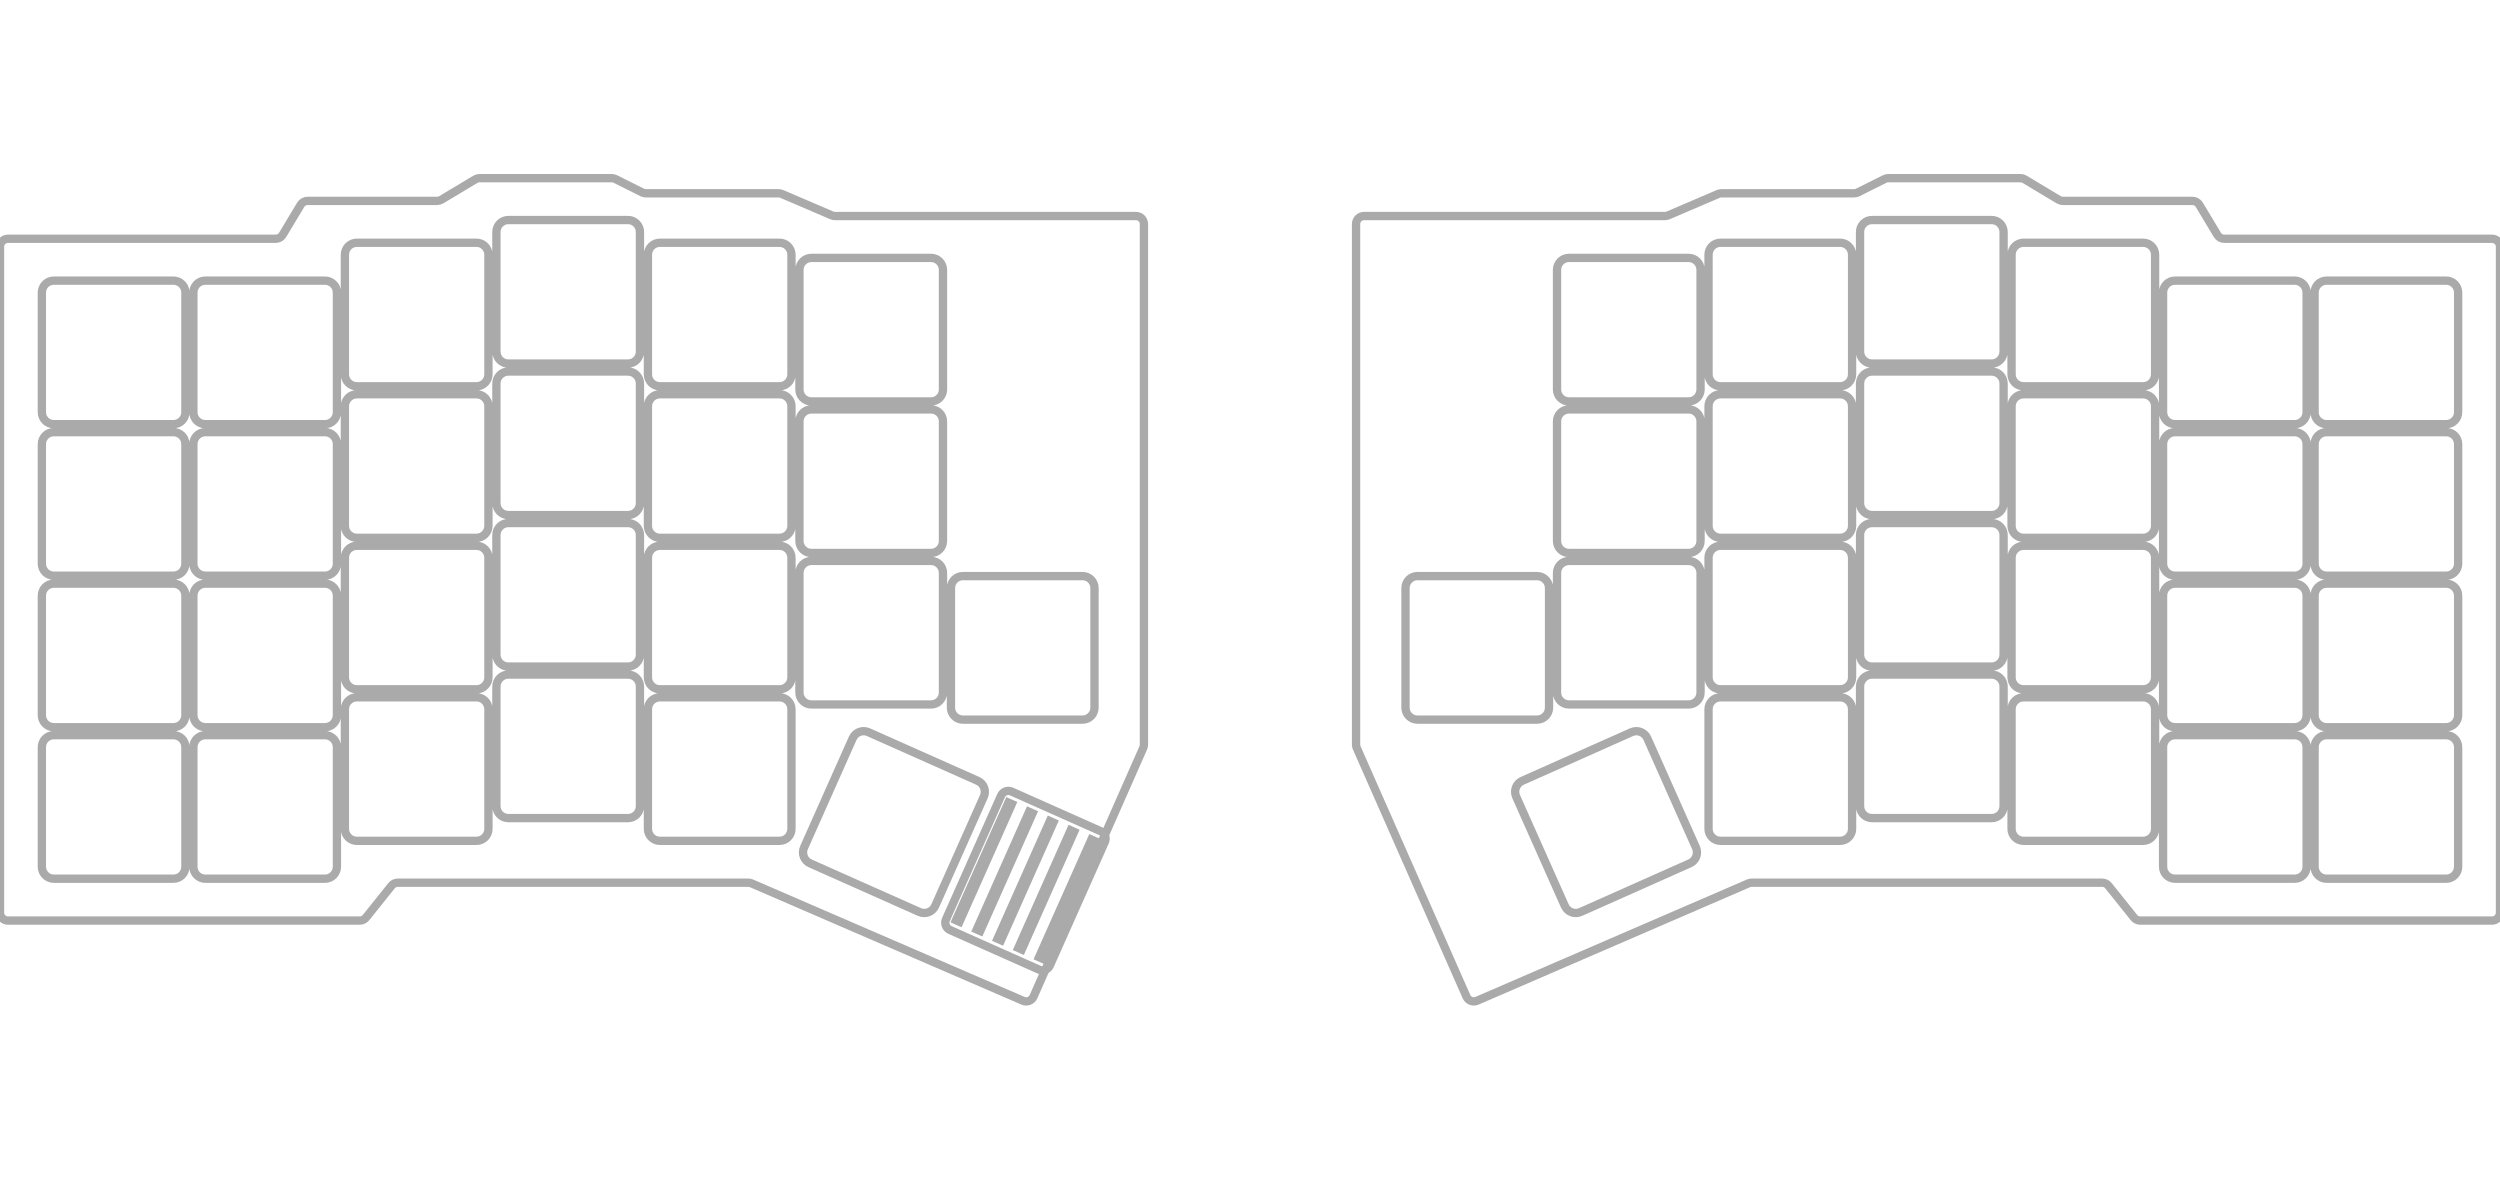
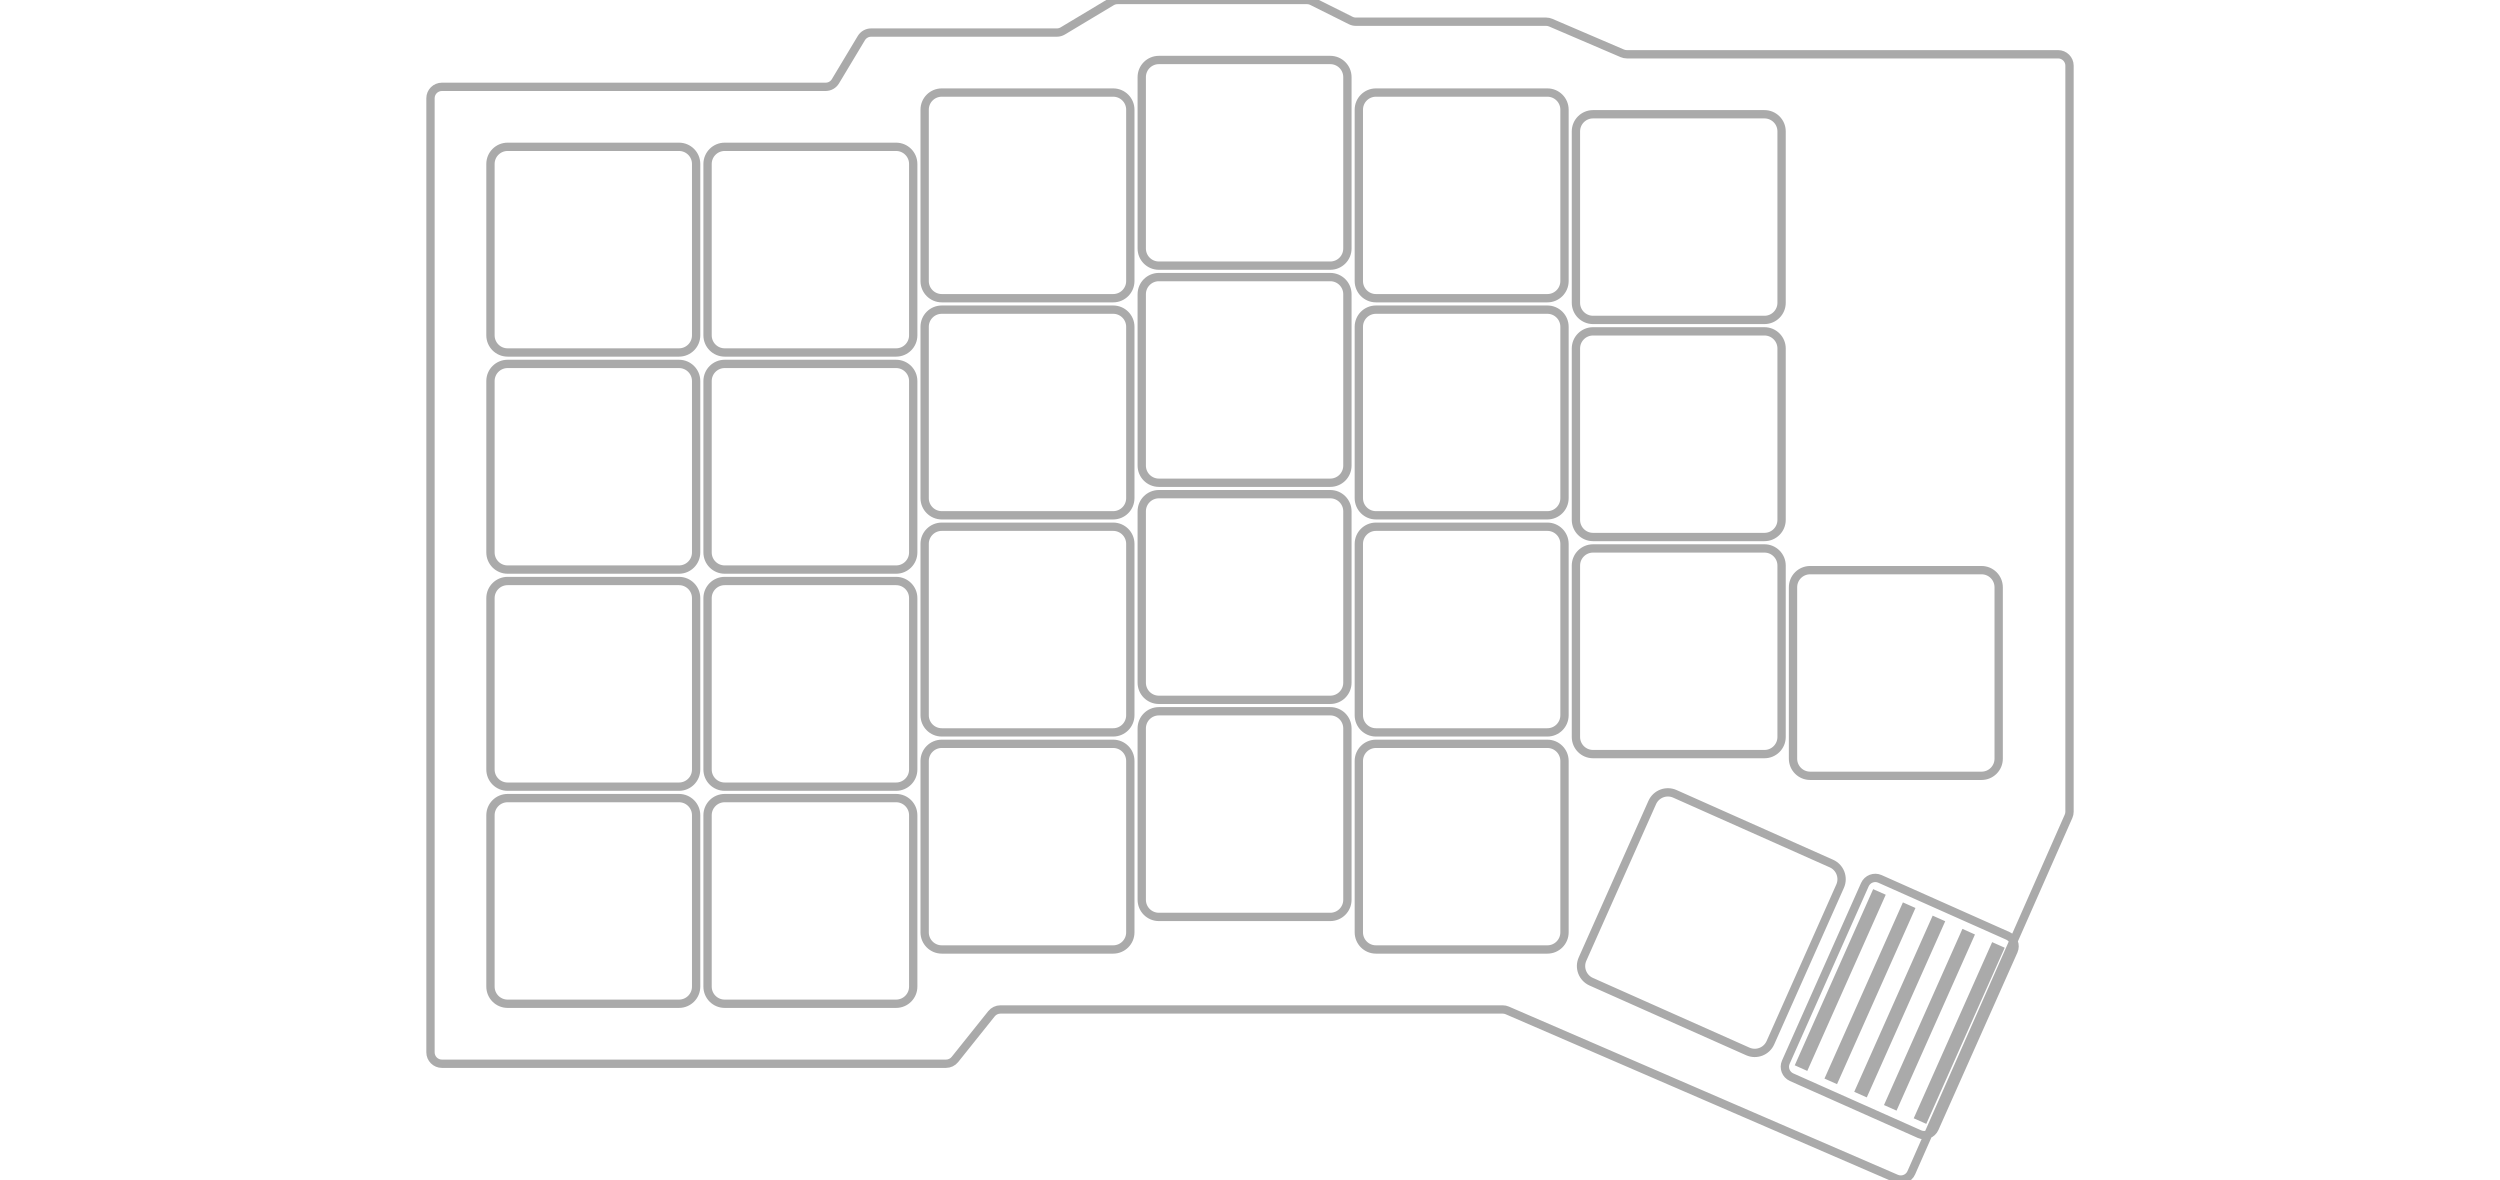
- <svg xmlns="http://www.w3.org/2000/svg" style="background-color: rgb(51,51,51);" width="284px" height="134px" viewBox="0 0 313.5 103.238">
+ <svg xmlns="http://www.w3.org/2000/svg" style="background-color: rgb(51,51,51);" width="284px" height="134px" viewBox="0 0 143.45 103.238">
  <g id="svgGroup" stroke-linecap="round" fill-rule="evenodd" font-size="9pt" stroke="#AAA" stroke-width="0.25mm" fill="none" style="stroke:#AAA;stroke-width:0.25mm;fill:none">
-     <path d="M 0 8.6 A 1 1 0 0 1 1 7.6 L 34.584 7.6 A 1 1 0 0 0 35.441 7.114 L 37.709 3.336 A 1 1 0 0 1 38.566 2.85 L 54.823 2.85 A 1 1 0 0 0 55.338 2.707 L 59.612 0.143 A 1 1 0 0 1 60.127 0 L 76.714 0 A 1 1 0 0 1 77.161 0.106 L 80.539 1.794 A 1 1 0 0 0 80.986 1.9 L 97.645 1.9 A 1 1 0 0 1 98.039 1.981 L 104.311 4.669 A 1 1 0 0 0 104.705 4.75 L 142.45 4.75 A 1 1 0 0 1 143.45 5.75 L 143.45 71.039 A 1 1 0 0 1 143.365 71.443 L 129.601 102.642 A 1 1 0 0 1 128.289 103.156 L 94.24 88.432 A 1 1 0 0 0 93.843 88.35 L 49.881 88.35 A 1 1 0 0 0 49.1 88.725 L 45.9 92.725 A 1 1 0 0 1 45.119 93.1 L 1 93.1 A 1 1 0 0 1 0 92.1 L 0 8.6 Z M 313.5 8.6 L 313.5 92.1 A 1 1 0 0 1 312.5 93.1 L 268.381 93.1 A 1 1 0 0 1 267.6 92.725 L 264.4 88.725 A 1 1 0 0 0 263.619 88.35 L 219.657 88.35 A 1 1 0 0 0 219.26 88.432 L 185.211 103.156 A 1 1 0 0 1 183.899 102.642 L 170.135 71.443 A 1 1 0 0 1 170.05 71.039 L 170.05 5.75 A 1 1 0 0 1 171.05 4.75 L 208.795 4.75 A 1 1 0 0 0 209.189 4.669 L 215.461 1.981 A 1 1 0 0 1 215.855 1.9 L 232.514 1.9 A 1 1 0 0 0 232.961 1.794 L 236.339 0.106 A 1 1 0 0 1 236.786 0 L 253.373 0 A 1 1 0 0 1 253.888 0.143 L 258.162 2.707 A 1 1 0 0 0 258.677 2.85 L 274.934 2.85 A 1 1 0 0 1 275.791 3.336 L 278.059 7.114 A 1 1 0 0 0 278.916 7.6 L 312.5 7.6 A 1 1 0 0 1 313.5 8.6 Z M 6.75 87.85 A 1.5 1.5 0 0 1 5.25 86.35 L 5.25 71.35 A 1.5 1.5 0 0 1 6.75 69.85 L 21.75 69.85 A 1.5 1.5 0 0 1 23.25 71.35 L 23.25 86.35 A 1.5 1.5 0 0 1 21.75 87.85 L 6.75 87.85 Z M 6.75 68.85 A 1.5 1.5 0 0 1 5.25 67.35 L 5.25 52.35 A 1.5 1.5 0 0 1 6.75 50.85 L 21.75 50.85 A 1.5 1.5 0 0 1 23.25 52.35 L 23.25 67.35 A 1.5 1.5 0 0 1 21.75 68.85 L 6.75 68.85 Z M 6.75 49.85 A 1.5 1.5 0 0 1 5.25 48.35 L 5.25 33.35 A 1.5 1.5 0 0 1 6.75 31.85 L 21.75 31.85 A 1.5 1.5 0 0 1 23.25 33.35 L 23.25 48.35 A 1.5 1.5 0 0 1 21.75 49.85 L 6.75 49.85 Z M 6.75 30.85 A 1.5 1.5 0 0 1 5.25 29.35 L 5.25 14.35 A 1.5 1.5 0 0 1 6.75 12.85 L 21.75 12.85 A 1.5 1.5 0 0 1 23.25 14.35 L 23.25 29.35 A 1.5 1.5 0 0 1 21.75 30.85 L 6.75 30.85 Z M 25.75 87.85 A 1.5 1.5 0 0 1 24.25 86.35 L 24.25 71.35 A 1.5 1.5 0 0 1 25.75 69.85 L 40.75 69.85 A 1.5 1.5 0 0 1 42.25 71.35 L 42.25 86.35 A 1.5 1.5 0 0 1 40.75 87.85 L 25.75 87.85 Z M 25.75 68.85 A 1.5 1.5 0 0 1 24.25 67.35 L 24.25 52.35 A 1.5 1.5 0 0 1 25.75 50.85 L 40.75 50.85 A 1.5 1.5 0 0 1 42.25 52.35 L 42.25 67.35 A 1.5 1.5 0 0 1 40.75 68.85 L 25.75 68.85 Z M 25.75 49.85 A 1.5 1.5 0 0 1 24.25 48.35 L 24.25 33.35 A 1.5 1.5 0 0 1 25.75 31.85 L 40.75 31.85 A 1.5 1.5 0 0 1 42.25 33.35 L 42.25 48.35 A 1.5 1.5 0 0 1 40.75 49.85 L 25.75 49.85 Z M 25.75 30.85 A 1.5 1.5 0 0 1 24.25 29.35 L 24.25 14.35 A 1.5 1.5 0 0 1 25.75 12.85 L 40.75 12.85 A 1.5 1.5 0 0 1 42.25 14.35 L 42.25 29.35 A 1.5 1.5 0 0 1 40.75 30.85 L 25.75 30.85 Z M 44.75 83.1 A 1.5 1.5 0 0 1 43.25 81.6 L 43.25 66.6 A 1.5 1.5 0 0 1 44.75 65.1 L 59.75 65.1 A 1.5 1.5 0 0 1 61.25 66.6 L 61.25 81.6 A 1.5 1.5 0 0 1 59.75 83.1 L 44.75 83.1 Z M 44.75 64.1 A 1.5 1.5 0 0 1 43.25 62.6 L 43.25 47.6 A 1.5 1.5 0 0 1 44.75 46.1 L 59.75 46.1 A 1.5 1.5 0 0 1 61.25 47.6 L 61.25 62.6 A 1.5 1.5 0 0 1 59.75 64.1 L 44.75 64.1 Z M 44.75 45.1 A 1.5 1.5 0 0 1 43.25 43.6 L 43.25 28.6 A 1.5 1.5 0 0 1 44.75 27.1 L 59.75 27.1 A 1.5 1.5 0 0 1 61.25 28.6 L 61.25 43.6 A 1.5 1.5 0 0 1 59.75 45.1 L 44.75 45.1 Z M 44.75 26.1 A 1.5 1.5 0 0 1 43.25 24.6 L 43.25 9.6 A 1.5 1.5 0 0 1 44.75 8.1 L 59.75 8.1 A 1.5 1.5 0 0 1 61.25 9.6 L 61.25 24.6 A 1.5 1.5 0 0 1 59.75 26.1 L 44.75 26.1 Z M 63.75 80.25 A 1.5 1.5 0 0 1 62.25 78.75 L 62.25 63.75 A 1.5 1.5 0 0 1 63.75 62.25 L 78.75 62.25 A 1.5 1.5 0 0 1 80.25 63.75 L 80.25 78.75 A 1.5 1.5 0 0 1 78.75 80.25 L 63.75 80.25 Z M 63.75 61.25 A 1.5 1.5 0 0 1 62.25 59.75 L 62.25 44.75 A 1.5 1.5 0 0 1 63.75 43.25 L 78.75 43.25 A 1.5 1.5 0 0 1 80.25 44.75 L 80.25 59.75 A 1.5 1.5 0 0 1 78.75 61.25 L 63.75 61.25 Z M 63.75 42.25 A 1.5 1.5 0 0 1 62.25 40.75 L 62.25 25.75 A 1.5 1.5 0 0 1 63.75 24.25 L 78.75 24.25 A 1.5 1.5 0 0 1 80.25 25.75 L 80.25 40.75 A 1.5 1.5 0 0 1 78.75 42.25 L 63.75 42.25 Z M 63.75 23.25 A 1.5 1.5 0 0 1 62.25 21.75 L 62.25 6.75 A 1.5 1.5 0 0 1 63.75 5.25 L 78.75 5.25 A 1.5 1.5 0 0 1 80.25 6.75 L 80.25 21.75 A 1.5 1.5 0 0 1 78.75 23.25 L 63.75 23.25 Z M 82.75 83.1 A 1.5 1.5 0 0 1 81.25 81.6 L 81.25 66.6 A 1.5 1.5 0 0 1 82.75 65.1 L 97.75 65.1 A 1.5 1.5 0 0 1 99.25 66.6 L 99.25 81.6 A 1.5 1.5 0 0 1 97.75 83.1 L 82.75 83.1 Z M 82.75 64.1 A 1.5 1.5 0 0 1 81.25 62.6 L 81.25 47.6 A 1.5 1.5 0 0 1 82.75 46.1 L 97.75 46.1 A 1.5 1.5 0 0 1 99.25 47.6 L 99.25 62.6 A 1.5 1.5 0 0 1 97.75 64.1 L 82.75 64.1 Z M 82.75 45.1 A 1.5 1.5 0 0 1 81.25 43.6 L 81.25 28.6 A 1.5 1.5 0 0 1 82.75 27.1 L 97.75 27.1 A 1.5 1.5 0 0 1 99.25 28.6 L 99.25 43.6 A 1.5 1.5 0 0 1 97.75 45.1 L 82.75 45.1 Z M 82.75 26.1 A 1.5 1.5 0 0 1 81.25 24.6 L 81.25 9.6 A 1.5 1.5 0 0 1 82.75 8.1 L 97.75 8.1 A 1.5 1.5 0 0 1 99.25 9.6 L 99.25 24.6 A 1.5 1.5 0 0 1 97.75 26.1 L 82.75 26.1 Z M 101.75 66 A 1.5 1.5 0 0 1 100.25 64.5 L 100.25 49.5 A 1.5 1.5 0 0 1 101.75 48 L 116.75 48 A 1.5 1.5 0 0 1 118.25 49.5 L 118.25 64.5 A 1.5 1.5 0 0 1 116.75 66 L 101.75 66 Z M 101.75 47 A 1.5 1.5 0 0 1 100.25 45.5 L 100.25 30.5 A 1.5 1.5 0 0 1 101.75 29 L 116.75 29 A 1.5 1.5 0 0 1 118.25 30.5 L 118.25 45.5 A 1.5 1.5 0 0 1 116.75 47 L 101.75 47 Z M 120.75 67.9 A 1.5 1.5 0 0 1 119.25 66.4 L 119.25 51.4 A 1.5 1.5 0 0 1 120.75 49.9 L 135.75 49.9 A 1.5 1.5 0 0 1 137.25 51.4 L 137.25 66.4 A 1.5 1.5 0 0 1 135.75 67.9 L 120.75 67.9 Z M 291.75 87.85 A 1.5 1.5 0 0 1 290.25 86.35 L 290.25 71.35 A 1.5 1.5 0 0 1 291.75 69.85 L 306.75 69.85 A 1.5 1.5 0 0 1 308.25 71.35 L 308.25 86.35 A 1.5 1.5 0 0 1 306.75 87.85 L 291.75 87.85 Z M 291.75 68.85 A 1.5 1.5 0 0 1 290.25 67.35 L 290.25 52.35 A 1.5 1.5 0 0 1 291.75 50.85 L 306.75 50.85 A 1.5 1.5 0 0 1 308.25 52.35 L 308.25 67.35 A 1.5 1.5 0 0 1 306.75 68.85 L 291.75 68.85 Z M 291.75 49.85 A 1.5 1.5 0 0 1 290.25 48.35 L 290.25 33.35 A 1.5 1.5 0 0 1 291.75 31.85 L 306.75 31.85 A 1.5 1.5 0 0 1 308.25 33.35 L 308.25 48.35 A 1.5 1.5 0 0 1 306.75 49.85 L 291.75 49.85 Z M 291.75 30.85 A 1.5 1.5 0 0 1 290.25 29.35 L 290.25 14.35 A 1.5 1.5 0 0 1 291.75 12.85 L 306.75 12.85 A 1.5 1.5 0 0 1 308.25 14.35 L 308.25 29.35 A 1.5 1.5 0 0 1 306.75 30.85 L 291.75 30.85 Z M 272.75 87.85 A 1.5 1.5 0 0 1 271.25 86.35 L 271.25 71.35 A 1.5 1.5 0 0 1 272.75 69.85 L 287.75 69.85 A 1.5 1.5 0 0 1 289.25 71.35 L 289.25 86.35 A 1.5 1.5 0 0 1 287.75 87.85 L 272.75 87.85 Z M 272.75 68.85 A 1.5 1.5 0 0 1 271.25 67.35 L 271.25 52.35 A 1.5 1.5 0 0 1 272.75 50.85 L 287.75 50.85 A 1.5 1.5 0 0 1 289.25 52.35 L 289.25 67.35 A 1.5 1.5 0 0 1 287.75 68.85 L 272.75 68.85 Z M 272.75 49.85 A 1.5 1.5 0 0 1 271.25 48.35 L 271.25 33.35 A 1.5 1.5 0 0 1 272.75 31.85 L 287.75 31.85 A 1.5 1.5 0 0 1 289.25 33.35 L 289.25 48.35 A 1.5 1.5 0 0 1 287.75 49.85 L 272.75 49.85 Z M 272.75 30.85 A 1.5 1.5 0 0 1 271.25 29.35 L 271.25 14.35 A 1.5 1.5 0 0 1 272.75 12.85 L 287.75 12.85 A 1.5 1.5 0 0 1 289.25 14.35 L 289.25 29.35 A 1.5 1.5 0 0 1 287.75 30.85 L 272.75 30.85 Z M 253.75 83.1 A 1.5 1.5 0 0 1 252.25 81.6 L 252.25 66.6 A 1.5 1.5 0 0 1 253.75 65.1 L 268.75 65.1 A 1.5 1.5 0 0 1 270.25 66.6 L 270.25 81.6 A 1.5 1.5 0 0 1 268.75 83.1 L 253.75 83.1 Z M 253.75 64.1 A 1.5 1.5 0 0 1 252.25 62.6 L 252.25 47.6 A 1.5 1.5 0 0 1 253.75 46.1 L 268.75 46.1 A 1.5 1.5 0 0 1 270.25 47.6 L 270.25 62.6 A 1.5 1.5 0 0 1 268.75 64.1 L 253.75 64.1 Z M 253.75 45.1 A 1.5 1.5 0 0 1 252.25 43.6 L 252.25 28.6 A 1.5 1.5 0 0 1 253.75 27.1 L 268.75 27.1 A 1.5 1.5 0 0 1 270.25 28.6 L 270.25 43.6 A 1.5 1.5 0 0 1 268.75 45.1 L 253.75 45.1 Z M 253.75 26.1 A 1.5 1.5 0 0 1 252.25 24.6 L 252.25 9.6 A 1.5 1.5 0 0 1 253.75 8.1 L 268.75 8.1 A 1.5 1.5 0 0 1 270.25 9.6 L 270.25 24.6 A 1.5 1.5 0 0 1 268.75 26.1 L 253.75 26.1 Z M 234.75 80.25 A 1.5 1.5 0 0 1 233.25 78.75 L 233.25 63.75 A 1.5 1.5 0 0 1 234.75 62.25 L 249.75 62.25 A 1.5 1.5 0 0 1 251.25 63.75 L 251.25 78.75 A 1.5 1.5 0 0 1 249.75 80.25 L 234.75 80.25 Z M 234.75 61.25 A 1.5 1.5 0 0 1 233.25 59.75 L 233.25 44.75 A 1.5 1.5 0 0 1 234.75 43.25 L 249.75 43.25 A 1.5 1.5 0 0 1 251.25 44.75 L 251.25 59.75 A 1.5 1.5 0 0 1 249.75 61.25 L 234.75 61.25 Z M 234.75 42.25 A 1.5 1.5 0 0 1 233.25 40.75 L 233.25 25.75 A 1.5 1.5 0 0 1 234.75 24.25 L 249.75 24.25 A 1.5 1.5 0 0 1 251.25 25.75 L 251.25 40.75 A 1.5 1.5 0 0 1 249.75 42.25 L 234.75 42.25 Z M 234.75 23.25 A 1.5 1.5 0 0 1 233.25 21.75 L 233.25 6.75 A 1.5 1.5 0 0 1 234.75 5.25 L 249.75 5.25 A 1.5 1.5 0 0 1 251.25 6.75 L 251.25 21.75 A 1.5 1.5 0 0 1 249.75 23.25 L 234.75 23.25 Z M 215.75 83.1 A 1.5 1.5 0 0 1 214.25 81.6 L 214.25 66.6 A 1.5 1.5 0 0 1 215.75 65.1 L 230.75 65.1 A 1.5 1.5 0 0 1 232.25 66.6 L 232.25 81.6 A 1.5 1.5 0 0 1 230.75 83.1 L 215.75 83.1 Z M 215.75 64.1 A 1.5 1.5 0 0 1 214.25 62.6 L 214.25 47.6 A 1.5 1.5 0 0 1 215.75 46.1 L 230.75 46.1 A 1.5 1.5 0 0 1 232.25 47.6 L 232.25 62.6 A 1.5 1.5 0 0 1 230.75 64.1 L 215.75 64.1 Z M 215.75 45.1 A 1.5 1.5 0 0 1 214.25 43.6 L 214.25 28.6 A 1.5 1.5 0 0 1 215.75 27.1 L 230.75 27.1 A 1.5 1.5 0 0 1 232.25 28.6 L 232.25 43.6 A 1.5 1.5 0 0 1 230.75 45.1 L 215.75 45.1 Z M 215.75 26.1 A 1.5 1.5 0 0 1 214.25 24.6 L 214.25 9.6 A 1.5 1.5 0 0 1 215.75 8.1 L 230.75 8.1 A 1.5 1.5 0 0 1 232.25 9.6 L 232.25 24.6 A 1.5 1.5 0 0 1 230.75 26.1 L 215.75 26.1 Z M 196.75 66 A 1.5 1.5 0 0 1 195.25 64.5 L 195.25 49.5 A 1.5 1.5 0 0 1 196.75 48 L 211.75 48 A 1.5 1.5 0 0 1 213.25 49.5 L 213.25 64.5 A 1.5 1.5 0 0 1 211.75 66 L 196.75 66 Z M 196.75 47 A 1.5 1.5 0 0 1 195.25 45.5 L 195.25 30.5 A 1.5 1.5 0 0 1 196.75 29 L 211.75 29 A 1.5 1.5 0 0 1 213.25 30.5 L 213.25 45.5 A 1.5 1.5 0 0 1 211.75 47 L 196.75 47 Z M 177.75 67.9 A 1.5 1.5 0 0 1 176.25 66.4 L 176.25 51.4 A 1.5 1.5 0 0 1 177.75 49.9 L 192.75 49.9 A 1.5 1.5 0 0 1 194.25 51.4 L 194.25 66.4 A 1.5 1.5 0 0 1 192.75 67.9 L 177.75 67.9 Z M 101.75 28 A 1.5 1.5 0 0 1 100.25 26.5 L 100.25 11.5 A 1.5 1.5 0 0 1 101.75 10 L 116.75 10 A 1.5 1.5 0 0 1 118.25 11.5 L 118.25 26.5 A 1.5 1.5 0 0 1 116.75 28 L 101.75 28 Z M 196.75 28 A 1.5 1.5 0 0 1 195.25 26.5 L 195.25 11.5 A 1.5 1.5 0 0 1 196.75 10 L 211.75 10 A 1.5 1.5 0 0 1 213.25 11.5 L 213.25 26.5 A 1.5 1.5 0 0 1 211.75 28 L 196.75 28 Z M 198.209 92.022 A 1.5 1.5 0 0 1 196.229 91.262 L 190.128 77.559 A 1.5 1.5 0 0 1 190.888 75.579 L 204.591 69.478 A 1.5 1.5 0 0 1 206.571 70.238 L 212.672 83.941 A 1.5 1.5 0 0 1 211.912 85.921 L 198.209 92.022 Z M 101.588 85.921 A 1.5 1.5 0 0 1 100.828 83.941 L 106.929 70.238 A 1.5 1.5 0 0 1 108.909 69.478 L 122.612 75.579 A 1.5 1.5 0 0 1 123.372 77.559 L 117.271 91.262 A 1.5 1.5 0 0 1 115.291 92.022 L 101.588 85.921 Z M 119.13 94.279 A 1 1 0 0 1 118.623 92.959 L 125.538 77.428 A 1 1 0 0 1 126.858 76.922 L 138.049 81.904 A 1 1 0 0 1 138.556 83.224 L 131.641 98.755 A 1 1 0 0 1 130.321 99.262 L 119.13 94.279 Z M 122.485 94.213 L 129.053 79.459 L 129.487 79.652 L 122.918 94.406 L 122.485 94.213 Z M 127.692 96.531 L 134.261 81.777 L 134.694 81.971 L 128.126 96.724 L 127.692 96.531 Z M 119.881 93.053 L 126.45 78.3 L 126.884 78.493 L 120.315 93.247 L 119.881 93.053 Z M 125.088 95.372 L 131.657 80.618 L 132.091 80.811 L 125.522 95.565 L 125.088 95.372 Z M 130.295 97.69 L 136.864 82.937 L 137.298 83.13 L 130.729 97.883 L 130.295 97.69 Z" vector-effect="non-scaling-stroke" />
+     <path d="M 0 8.6 A 1 1 0 0 1 1 7.6 L 34.584 7.6 A 1 1 0 0 0 35.441 7.114 L 37.709 3.336 A 1 1 0 0 1 38.566 2.85 L 54.823 2.85 A 1 1 0 0 0 55.338 2.707 L 59.612 0.143 A 1 1 0 0 1 60.127 0 L 76.714 0 A 1 1 0 0 1 77.161 0.106 L 80.539 1.794 A 1 1 0 0 0 80.986 1.9 L 97.645 1.9 A 1 1 0 0 1 98.039 1.981 L 104.311 4.669 A 1 1 0 0 0 104.705 4.75 L 142.45 4.75 A 1 1 0 0 1 143.45 5.75 L 143.45 71.039 A 1 1 0 0 1 143.365 71.443 L 129.601 102.642 A 1 1 0 0 1 128.289 103.156 L 94.24 88.432 A 1 1 0 0 0 93.843 88.35 L 49.881 88.35 A 1 1 0 0 0 49.1 88.725 L 45.9 92.725 A 1 1 0 0 1 45.119 93.1 L 1 93.1 A 1 1 0 0 1 0 92.1 L 0 8.6 Z M 6.75 87.85 A 1.5 1.5 0 0 1 5.25 86.35 L 5.25 71.35 A 1.5 1.5 0 0 1 6.75 69.85 L 21.75 69.85 A 1.5 1.5 0 0 1 23.25 71.35 L 23.25 86.35 A 1.5 1.5 0 0 1 21.75 87.85 L 6.75 87.85 Z M 6.75 68.85 A 1.5 1.5 0 0 1 5.25 67.35 L 5.25 52.35 A 1.5 1.5 0 0 1 6.75 50.85 L 21.75 50.85 A 1.5 1.5 0 0 1 23.25 52.35 L 23.25 67.35 A 1.5 1.5 0 0 1 21.75 68.85 L 6.75 68.85 Z M 6.75 49.85 A 1.5 1.5 0 0 1 5.25 48.35 L 5.25 33.35 A 1.5 1.5 0 0 1 6.75 31.85 L 21.75 31.85 A 1.5 1.5 0 0 1 23.25 33.35 L 23.25 48.35 A 1.5 1.5 0 0 1 21.75 49.85 L 6.75 49.85 Z M 6.75 30.85 A 1.5 1.5 0 0 1 5.25 29.35 L 5.25 14.35 A 1.5 1.5 0 0 1 6.75 12.85 L 21.75 12.85 A 1.5 1.5 0 0 1 23.25 14.35 L 23.25 29.35 A 1.5 1.5 0 0 1 21.75 30.85 L 6.75 30.85 Z M 25.75 87.85 A 1.5 1.5 0 0 1 24.25 86.35 L 24.25 71.35 A 1.5 1.5 0 0 1 25.75 69.85 L 40.75 69.85 A 1.5 1.5 0 0 1 42.25 71.35 L 42.25 86.35 A 1.5 1.5 0 0 1 40.75 87.85 L 25.75 87.85 Z M 25.75 68.85 A 1.5 1.5 0 0 1 24.25 67.35 L 24.25 52.35 A 1.5 1.5 0 0 1 25.75 50.85 L 40.75 50.85 A 1.5 1.5 0 0 1 42.25 52.35 L 42.25 67.35 A 1.5 1.5 0 0 1 40.75 68.85 L 25.75 68.85 Z M 25.75 49.85 A 1.5 1.5 0 0 1 24.25 48.35 L 24.25 33.35 A 1.5 1.5 0 0 1 25.75 31.85 L 40.75 31.85 A 1.5 1.5 0 0 1 42.25 33.35 L 42.25 48.35 A 1.5 1.5 0 0 1 40.75 49.85 L 25.75 49.85 Z M 25.75 30.85 A 1.5 1.5 0 0 1 24.25 29.35 L 24.25 14.35 A 1.5 1.5 0 0 1 25.75 12.85 L 40.75 12.85 A 1.5 1.5 0 0 1 42.25 14.35 L 42.25 29.35 A 1.5 1.5 0 0 1 40.75 30.85 L 25.75 30.85 Z M 44.75 83.1 A 1.5 1.5 0 0 1 43.25 81.6 L 43.25 66.6 A 1.5 1.5 0 0 1 44.75 65.1 L 59.75 65.1 A 1.5 1.5 0 0 1 61.25 66.6 L 61.25 81.6 A 1.5 1.5 0 0 1 59.75 83.1 L 44.75 83.1 Z M 44.75 64.1 A 1.5 1.5 0 0 1 43.25 62.6 L 43.25 47.6 A 1.5 1.5 0 0 1 44.75 46.1 L 59.75 46.1 A 1.5 1.5 0 0 1 61.25 47.6 L 61.25 62.6 A 1.5 1.5 0 0 1 59.75 64.1 L 44.75 64.1 Z M 44.75 45.1 A 1.5 1.5 0 0 1 43.25 43.6 L 43.25 28.6 A 1.5 1.5 0 0 1 44.75 27.1 L 59.75 27.1 A 1.5 1.5 0 0 1 61.25 28.6 L 61.25 43.6 A 1.5 1.5 0 0 1 59.75 45.1 L 44.75 45.1 Z M 44.75 26.1 A 1.5 1.5 0 0 1 43.25 24.6 L 43.25 9.6 A 1.5 1.5 0 0 1 44.75 8.1 L 59.75 8.1 A 1.5 1.5 0 0 1 61.25 9.6 L 61.25 24.6 A 1.5 1.5 0 0 1 59.75 26.1 L 44.75 26.1 Z M 63.75 80.25 A 1.5 1.5 0 0 1 62.25 78.75 L 62.25 63.75 A 1.5 1.5 0 0 1 63.75 62.25 L 78.75 62.25 A 1.5 1.5 0 0 1 80.25 63.75 L 80.25 78.75 A 1.5 1.5 0 0 1 78.75 80.25 L 63.75 80.25 Z M 63.75 61.25 A 1.5 1.5 0 0 1 62.25 59.75 L 62.25 44.75 A 1.5 1.5 0 0 1 63.75 43.25 L 78.75 43.25 A 1.5 1.5 0 0 1 80.25 44.75 L 80.25 59.75 A 1.5 1.5 0 0 1 78.75 61.25 L 63.75 61.25 Z M 63.75 42.25 A 1.5 1.5 0 0 1 62.25 40.75 L 62.25 25.75 A 1.5 1.5 0 0 1 63.75 24.25 L 78.75 24.25 A 1.5 1.5 0 0 1 80.25 25.75 L 80.25 40.75 A 1.5 1.5 0 0 1 78.75 42.25 L 63.75 42.25 Z M 63.75 23.25 A 1.5 1.5 0 0 1 62.25 21.75 L 62.25 6.75 A 1.5 1.5 0 0 1 63.75 5.25 L 78.75 5.25 A 1.5 1.5 0 0 1 80.25 6.75 L 80.25 21.75 A 1.5 1.5 0 0 1 78.75 23.25 L 63.75 23.25 Z M 82.75 83.1 A 1.5 1.5 0 0 1 81.25 81.6 L 81.25 66.6 A 1.5 1.5 0 0 1 82.75 65.1 L 97.75 65.1 A 1.5 1.5 0 0 1 99.25 66.6 L 99.25 81.6 A 1.5 1.5 0 0 1 97.75 83.1 L 82.75 83.1 Z M 82.75 64.1 A 1.5 1.5 0 0 1 81.25 62.6 L 81.25 47.6 A 1.5 1.5 0 0 1 82.75 46.1 L 97.75 46.1 A 1.5 1.5 0 0 1 99.25 47.6 L 99.25 62.6 A 1.5 1.5 0 0 1 97.75 64.1 L 82.75 64.1 Z M 82.75 45.1 A 1.5 1.5 0 0 1 81.25 43.6 L 81.25 28.6 A 1.5 1.5 0 0 1 82.75 27.1 L 97.75 27.1 A 1.5 1.5 0 0 1 99.25 28.6 L 99.25 43.6 A 1.5 1.5 0 0 1 97.75 45.1 L 82.75 45.1 Z M 82.75 26.1 A 1.5 1.5 0 0 1 81.25 24.6 L 81.25 9.6 A 1.5 1.5 0 0 1 82.75 8.1 L 97.75 8.1 A 1.5 1.5 0 0 1 99.25 9.6 L 99.25 24.6 A 1.5 1.5 0 0 1 97.75 26.1 L 82.75 26.1 Z M 101.75 66 A 1.5 1.5 0 0 1 100.25 64.5 L 100.25 49.5 A 1.5 1.5 0 0 1 101.75 48 L 116.75 48 A 1.5 1.5 0 0 1 118.25 49.5 L 118.25 64.5 A 1.5 1.5 0 0 1 116.75 66 L 101.75 66 Z M 101.75 47 A 1.5 1.5 0 0 1 100.25 45.5 L 100.25 30.5 A 1.5 1.5 0 0 1 101.75 29 L 116.75 29 A 1.5 1.5 0 0 1 118.25 30.5 L 118.25 45.5 A 1.5 1.5 0 0 1 116.75 47 L 101.75 47 Z M 120.75 67.9 A 1.5 1.5 0 0 1 119.25 66.4 L 119.25 51.4 A 1.5 1.5 0 0 1 120.75 49.9 L 135.75 49.9 A 1.5 1.5 0 0 1 137.25 51.4 L 137.25 66.4 A 1.5 1.5 0 0 1 135.75 67.9 L 120.75 67.9 Z M 101.75 28 A 1.5 1.5 0 0 1 100.25 26.5 L 100.25 11.5 A 1.5 1.5 0 0 1 101.75 10 L 116.75 10 A 1.5 1.5 0 0 1 118.25 11.5 L 118.25 26.5 A 1.5 1.5 0 0 1 116.75 28 L 101.75 28 Z M 101.588 85.921 A 1.5 1.5 0 0 1 100.828 83.941 L 106.929 70.238 A 1.5 1.5 0 0 1 108.909 69.478 L 122.612 75.579 A 1.5 1.5 0 0 1 123.372 77.559 L 117.271 91.262 A 1.5 1.5 0 0 1 115.291 92.022 L 101.588 85.921 Z M 119.13 94.279 A 1 1 0 0 1 118.623 92.959 L 125.538 77.428 A 1 1 0 0 1 126.858 76.922 L 138.049 81.904 A 1 1 0 0 1 138.556 83.224 L 131.641 98.755 A 1 1 0 0 1 130.321 99.262 L 119.13 94.279 Z M 122.485 94.213 L 129.053 79.459 L 129.487 79.652 L 122.918 94.406 L 122.485 94.213 Z M 127.692 96.531 L 134.261 81.777 L 134.694 81.971 L 128.126 96.724 L 127.692 96.531 Z M 119.881 93.053 L 126.45 78.3 L 126.884 78.493 L 120.315 93.247 L 119.881 93.053 Z M 125.088 95.372 L 131.657 80.618 L 132.091 80.811 L 125.522 95.565 L 125.088 95.372 Z M 130.295 97.69 L 136.864 82.937 L 137.298 83.13 L 130.729 97.883 L 130.295 97.69 Z" vector-effect="non-scaling-stroke" />
  </g>
</svg>
